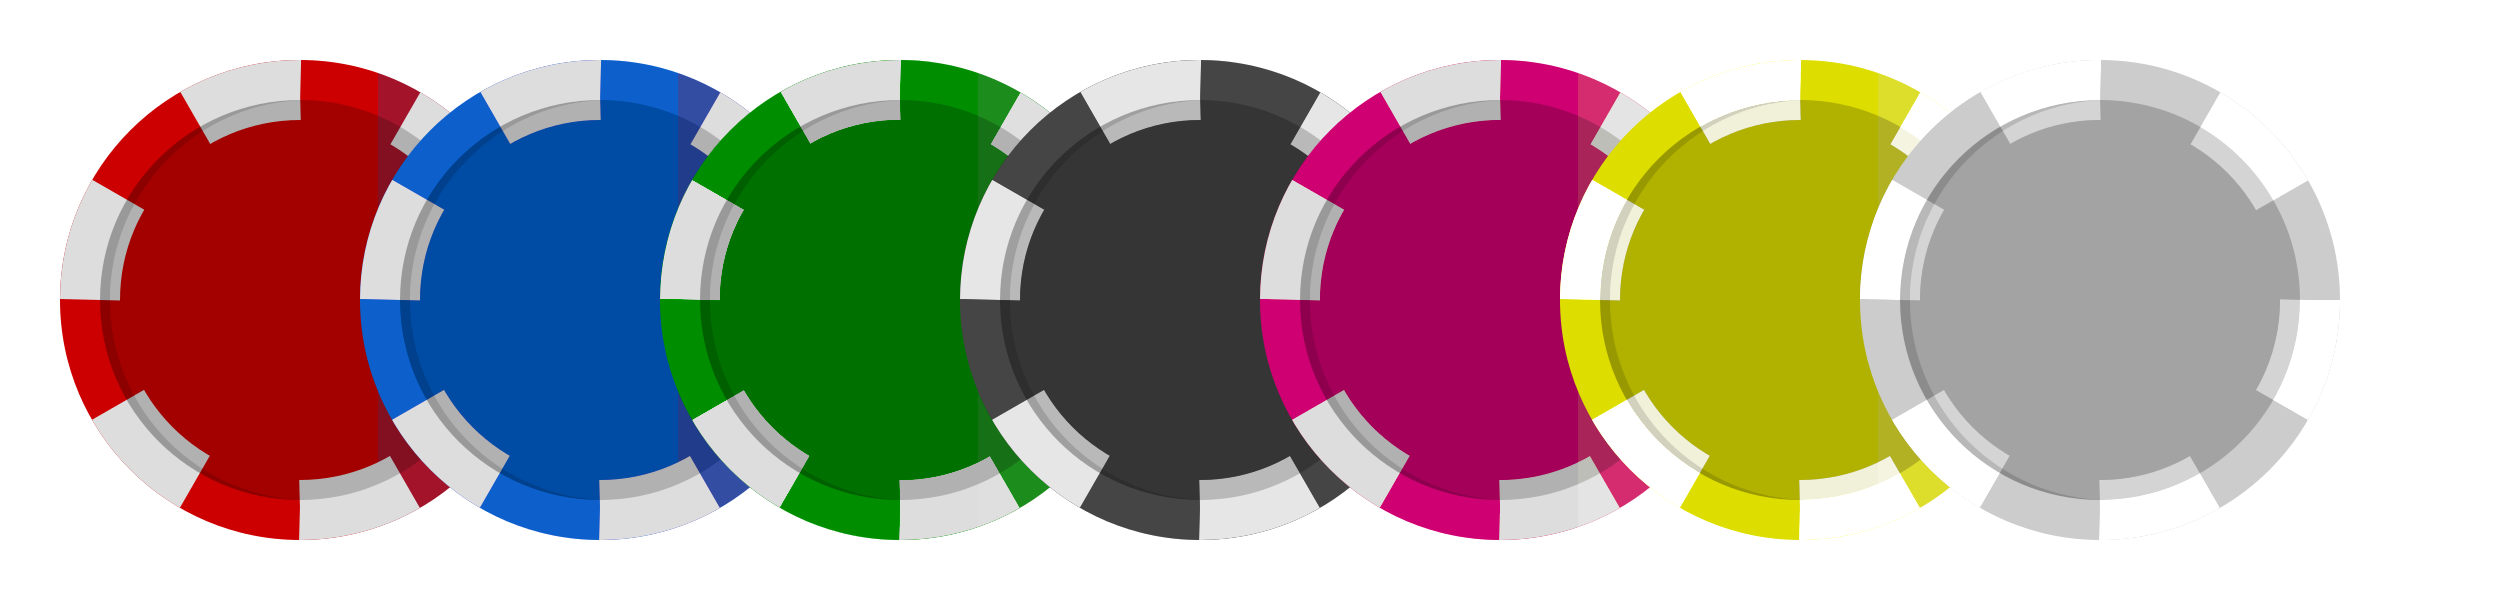
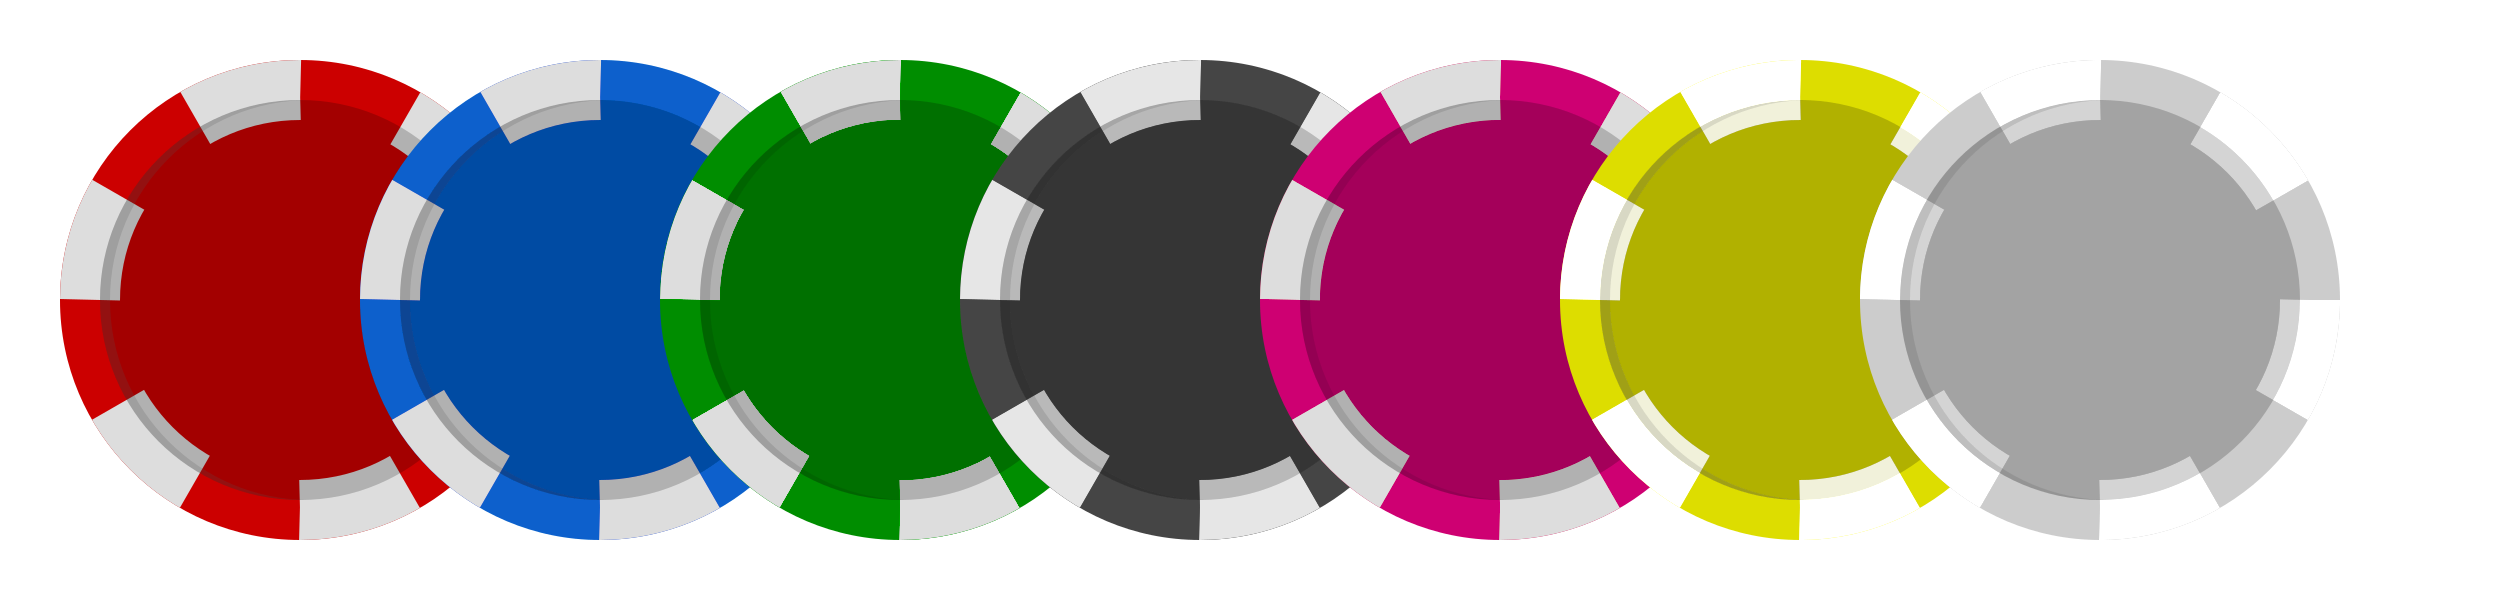
<svg xmlns="http://www.w3.org/2000/svg" xmlns:xlink="http://www.w3.org/1999/xlink" viewBox="-60 -60 500 120">
  <defs>
-     <style>
-       .chip-5 { filter: url(#red) }
-       .chip-10 { filter: url(#blue) }
-       .chip-25 { filter: url(#green) }
-       .chip-100 { filter: url(#black) }
-       .chip-500 { filter: url(#pink) }
-       .chip-1000 { filter: url(#yellow) }
-       .disabled { filter: url(#grey) }
-     </style>
-     <filter id="multiply">
-       <feBlend in2="BackgroundImage" in="SourceGraphic" mode="multiply" />
-     </filter>
    <filter id="pink">
      <feColorMatrix in="SourceGraphic" type="hueRotate" values="-20" />
    </filter>
    <filter id="blue">
      <feColorMatrix in="SourceGraphic" type="hueRotate" values="240" />
-     </filter>
-     <filter id="red">
-       <feColorMatrix in="SourceGraphic" type="hueRotate" values="0" />
    </filter>
    <filter id="yellow">
      <feColorMatrix values="1.2 0 .8 0 0 1.2 .8 0 0 0 0 .8 .8 0 0 0 0 0 1 0" />
    </filter>
    <filter id="green">
      <feColorMatrix in="SourceGraphic" type="hueRotate" values="120" />
    </filter>
    <filter id="black">
      <feColorMatrix values="0.1 1 0 0 0 0.1 1 0 0 0 0.1 1 0 0 0 0 0 0 1 0" />
    </filter>
    <filter id="grey">
      <feColorMatrix values="1 0 0.5 0 0 1 0 0.5 0 0 1 0 0.5 0 0 0 0 0 1 0" />
    </filter>
    <g id="mrChips">
      <circle r="48" fill="#c00" />
      <circle r="42" fill="transparent" stroke="#ddd" stroke-width="12" stroke-dasharray="22" />
-       <circle r="40" opacity="0.2" filter="url(#mlt)" />
-       <path fill="#555" d="m0 -40a1 1 0 1 0 0 80h2a1 1 0 1 1 0 -80" opacity=".2" filter="url(#multiply)" />
+       <circle r="40" opacity=".2" />
+       <path fill="#555" d="m0-40a1 1 0 1 0 0 80h2a1 1 0 1 1 0-80" opacity=".2" />
    </g>
  </defs>
  <g class="chip-5">
    <use xlink:href="#mrChips" />
  </g>
-   <g transform="translate(60)" class="chip-10">
+   <g transform="translate(60)" filter="url(#blue)">
    <use xlink:href="#mrChips" />
  </g>
-   <g transform="translate(120)" class="chip-25">
+   <g transform="translate(120)" filter="url(#green)">
    <use xlink:href="#mrChips" />
  </g>
-   <g transform="translate(180)" class="chip-100">
+   <g transform="translate(180)" filter="url(#black)">
    <use xlink:href="#mrChips" />
  </g>
-   <g transform="translate(240)" class="chip-500">
+   <g transform="translate(240)" filter="url(#pink)">
    <use xlink:href="#mrChips" />
  </g>
-   <g transform="translate(300)" class="chip-1000">
+   <g transform="translate(300)" filter="url(#yellow)">
    <use xlink:href="#mrChips" />
  </g>
-   <g transform="translate(360)" class="disabled">
+   <g transform="translate(360)" filter="url(#grey)">
    <use xlink:href="#mrChips" />
  </g>
</svg>
